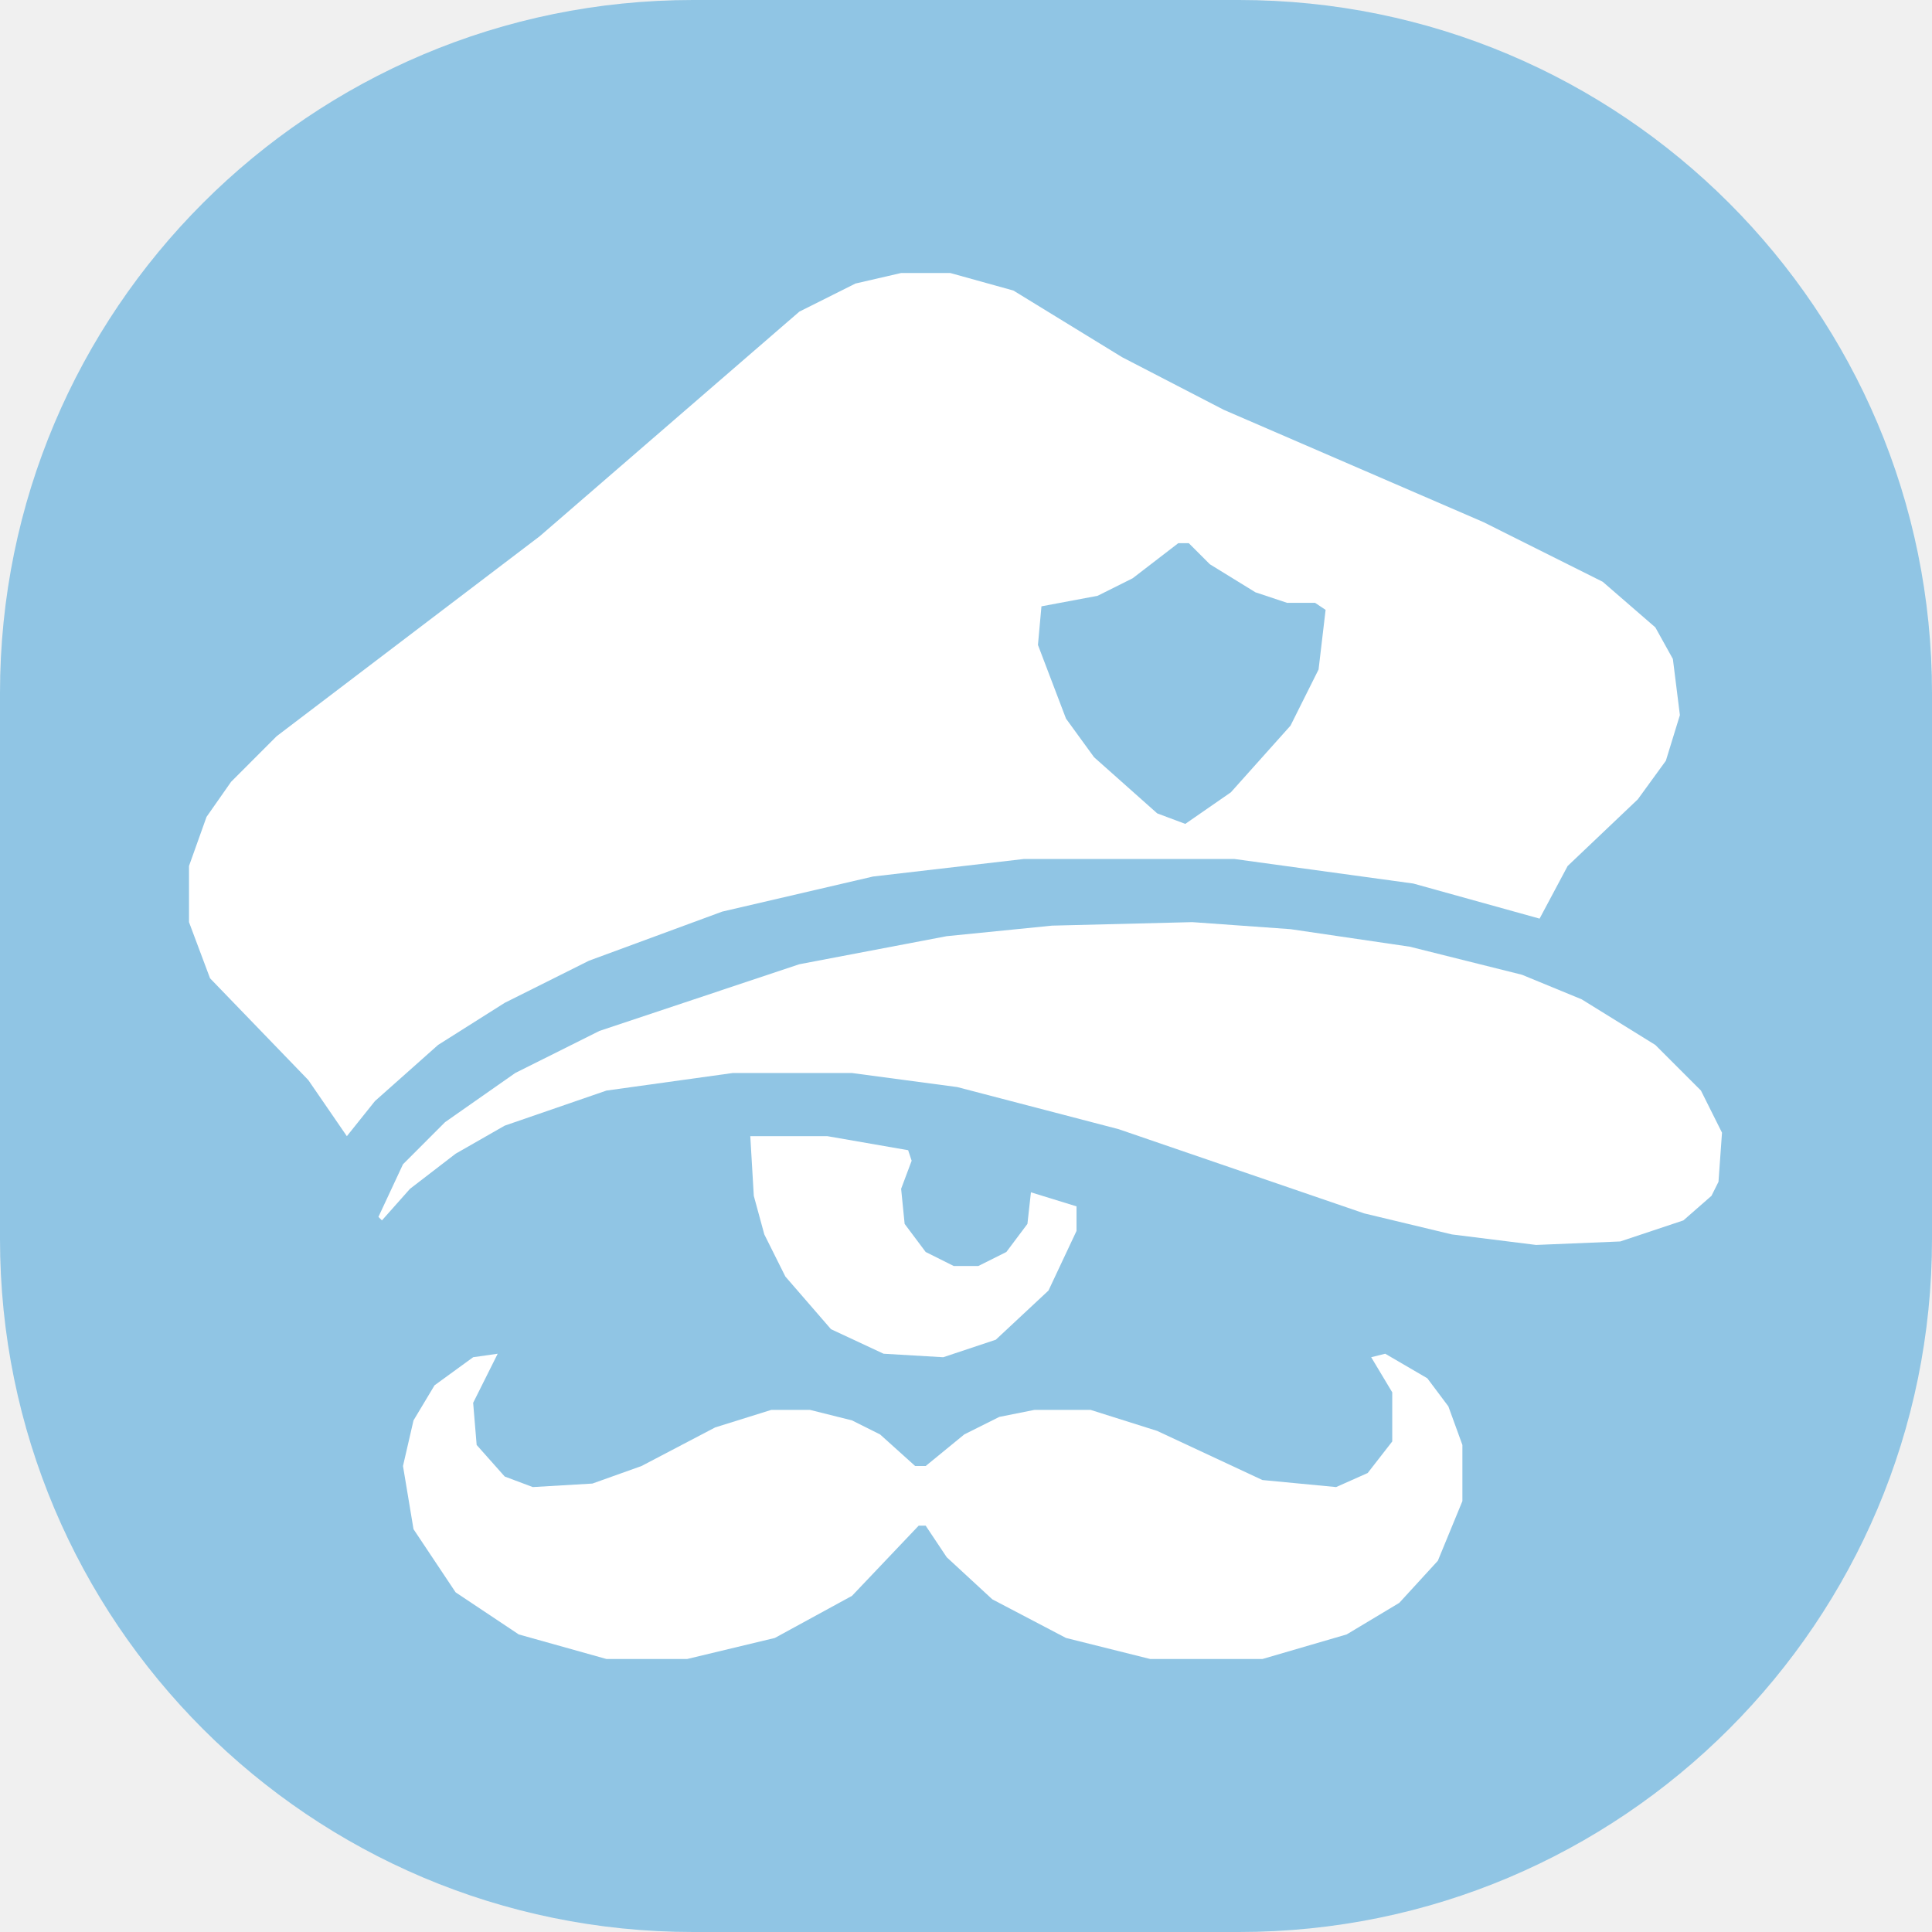
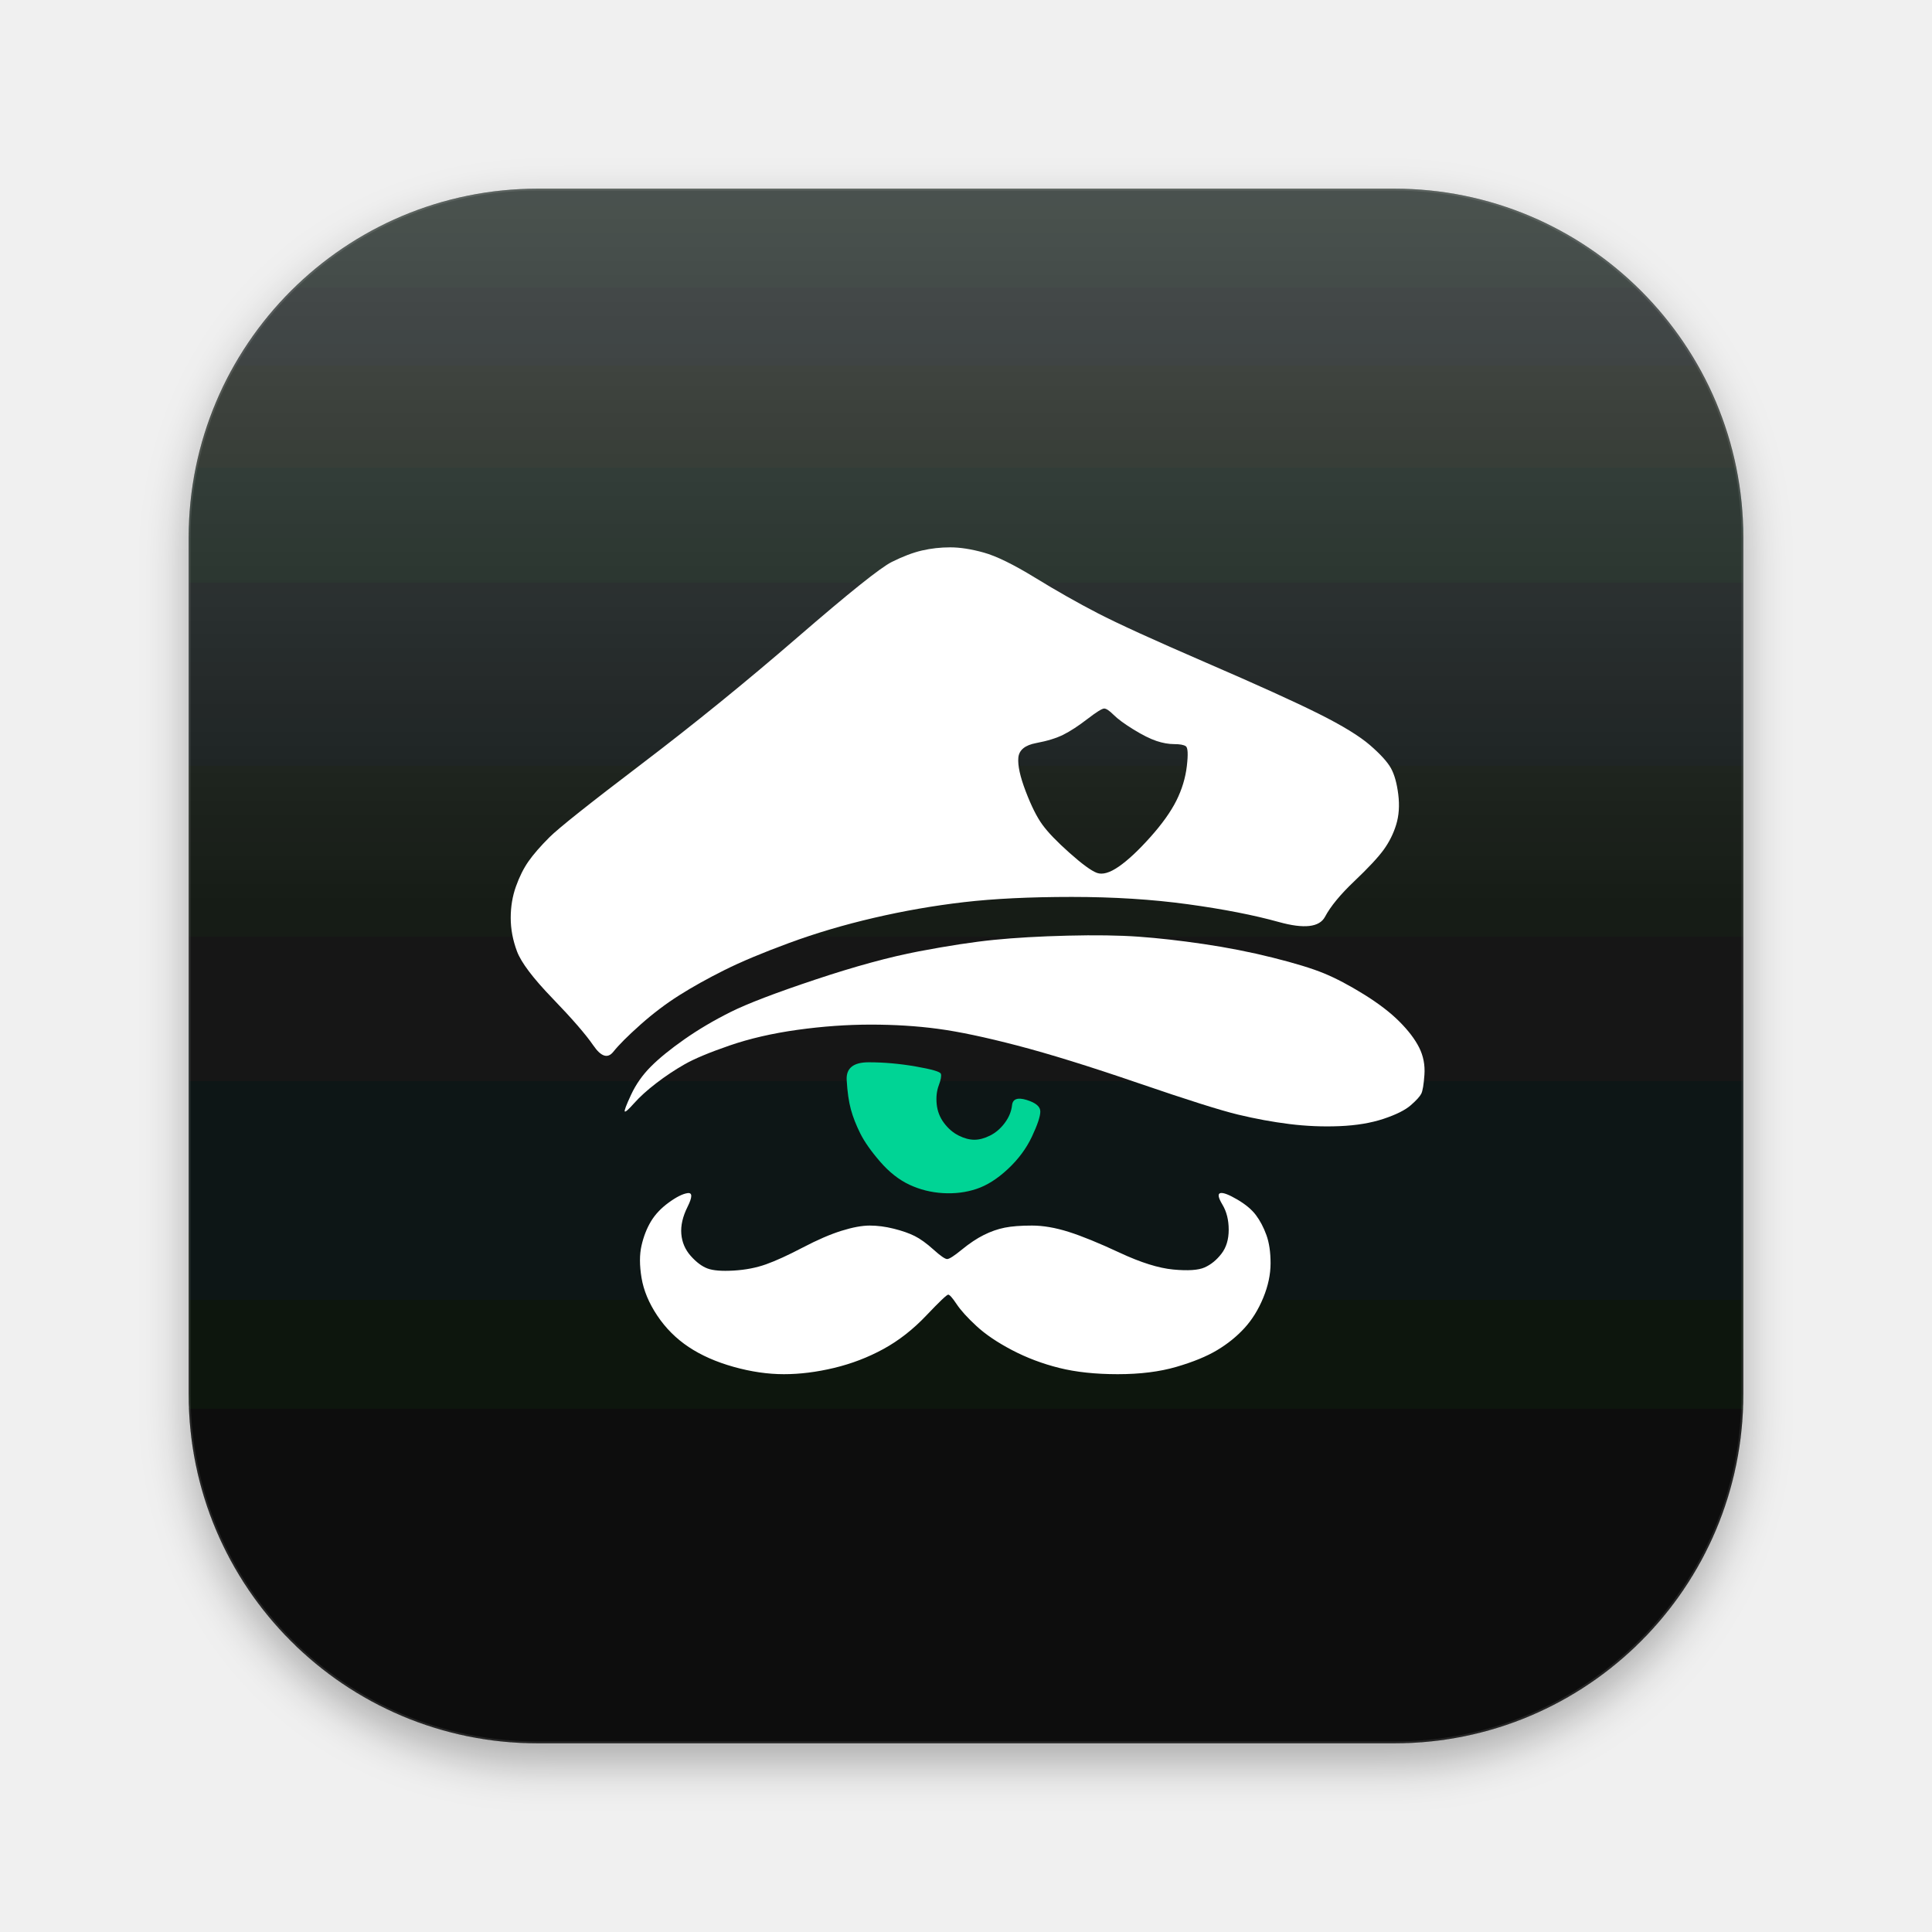
- <svg xmlns="http://www.w3.org/2000/svg" width="92" height="92" viewBox="0 0 92 92" fill="none">
-   <rect width="92" height="92" rx="33" fill="#0186D3" fill-opacity="0.4" />
-   <path d="M19.19 69.81L19.691 72.818L21.696 75.825L24.703 77.83L28.879 79H32.721L36.897 77.998L40.572 75.992L43.746 72.651H44.08L45.082 74.154L47.254 76.159L50.762 77.998L54.771 79H60.117L64.126 77.83L66.632 76.327L68.469 74.322L69.638 71.481V68.808L68.97 66.97L67.968 65.633L65.963 64.463L65.295 64.63L66.297 66.301V68.641L65.128 70.144L63.625 70.813L60.117 70.478L55.105 68.139L51.931 67.137H49.259L47.588 67.471L45.918 68.306L44.08 69.81H43.579L41.908 68.306L40.572 67.638L38.568 67.137H36.73L34.057 67.972L30.549 69.81L28.21 70.646L25.371 70.813L24.034 70.311L22.698 68.808L22.531 66.802L23.7 64.463L22.531 64.63L20.693 65.967L19.691 67.638L19.19 69.81ZM35.728 54.104L35.895 56.944L36.396 58.782L37.398 60.787L39.57 63.294L42.075 64.463L44.915 64.63L47.421 63.795L49.927 61.456L51.263 58.615V57.446L49.092 56.777L48.925 58.281L47.922 59.618L46.586 60.286H45.416L44.08 59.618L43.078 58.281L42.911 56.61L43.412 55.273L43.245 54.772L39.403 54.104H35.728ZM82 53.937L80.998 51.932L78.826 49.76L75.318 47.587L72.478 46.418L67.133 45.081L61.453 44.246L56.776 43.911L50.094 44.078L45.082 44.58L38.066 45.916L28.545 49.091L24.535 51.096L21.195 53.435L19.19 55.441L18.021 57.947L18.188 58.114L19.524 56.61L21.696 54.939L24.034 53.602L28.879 51.932L34.892 51.096H40.572L45.584 51.765L53.268 53.77L64.961 57.78L69.137 58.782L73.147 59.283L77.156 59.117L80.162 58.114L81.499 56.944L81.833 56.276L82 53.937ZM79.661 31.38L78.826 29.876L76.32 27.704L70.641 24.863L58.279 19.517L53.435 17.01L48.256 13.835L45.249 13H42.911L40.739 13.501L38.066 14.838L25.705 25.532L13.176 35.056L11.005 37.228L9.835 38.899L9 41.238V43.911L10.002 46.585L14.68 51.43L16.517 54.104L17.854 52.433L20.86 49.76L24.034 47.754L28.044 45.749L34.391 43.41L41.574 41.739L48.757 40.904H58.78L67.3 42.073L73.314 43.744L74.65 41.238L77.991 38.063L79.327 36.225L79.995 34.053L79.661 31.38ZM56.108 25.866H56.609L57.611 26.868L59.783 28.205L61.286 28.706H62.622L63.124 29.041L62.789 31.881L61.453 34.554L58.613 37.729L56.442 39.233L55.105 38.732L52.098 36.058L50.762 34.22L49.426 30.711L49.593 28.873L52.265 28.372L53.936 27.537L56.108 25.866Z" fill-rule="evenodd" clip-rule="evenodd" fill="white" />
+ <svg xmlns="http://www.w3.org/2000/svg" width="1024" height="1024" viewBox="0 0 1024 1024">
+   <defs>
+     <linearGradient id="bg" x1="0" y1="0" x2="0" y2="1">
+       <stop offset="0" stop-color="#1d2622" />
+       <stop offset="1" stop-color="#090c0b" />
+     </linearGradient>
+     <linearGradient id="gl" x1="0" y1="0" x2="0" y2="1">
+       <stop offset="0" stop-color="#fff" stop-opacity=".2" />
+       <stop offset=".46" stop-color="#fff" stop-opacity="0" />
+     </linearGradient>
+     <filter id="sh" x="-20%" y="-20%" width="140%" height="140%">
+       <feDropShadow dx="0" dy="10" stdDeviation="12" flood-color="#000" flood-opacity=".3" />
+     </filter>
+   </defs>
+   <g filter="url(#sh)">
+     <rect x="100" y="100" width="824" height="824" rx="185" fill="url(#bg)" />
+   </g>
+   <rect x="100" y="100" width="824" height="824" rx="185" fill="url(#gl)" />
+   <rect x="100.5" y="100.5" width="823" height="823" rx="184.5" fill="none" stroke="#fff" stroke-opacity=".1" />
+   <g transform="translate(248.5 273.4632) scale(1.109474)">
+     <path fill="#fff" fill-rule="evenodd" d="M440.5 120.5 Q438 116 430.5 109.5 Q423 103 406 94.5 Q389 86 352 70 Q315 54 300.5 46.5 Q286 39 270.5 29.5 Q255 20 246 17.5 Q237 15 230 15 Q223 15 216.5 16.5 Q210 18 202 22 Q194 26 157 58 Q120 90 82.5 118.5 Q45 147 38.5 153.5 Q32 160 28.5 165 Q25 170 22.5 177 Q20 184 20 192 Q20 200 23 208 Q26 216 40 230.5 Q54 245 59.5 253 Q65 261 69 256 Q73 251 82 243 Q91 235 100.5 229 Q110 223 122 217 Q134 211 153 204 Q172 197 193.5 192 Q215 187 236.5 184.5 Q258 182 288 182 Q318 182 343.5 185.5 Q369 189 387 194 Q405 199 409 191.5 Q413 184 423 174.5 Q433 165 437 159.5 Q441 154 443 147.5 Q445 141 444 133 Q443 125 440.5 120.5 Z M303.5 92 Q305 92 308 95 Q311 98 317.5 102 Q324 106 328.5 107.5 Q333 109 337 109 Q341 109 342.5 110 Q344 111 343 119.5 Q342 128 338 136 Q334 144 325.5 153.5 Q317 163 310.5 167.5 Q304 172 300 170.5 Q296 169 287 161 Q278 153 274 147.5 Q270 142 266 131.5 Q262 121 262.5 115.5 Q263 110 271 108.5 Q279 107 284 104.5 Q289 102 295.5 97 Q302 92 303.5 92 Z" />
+     <path fill="#fff" fill-rule="evenodd" d="M454 254 Q451 248 444.5 241.5 Q438 235 427.5 228.5 Q417 222 408.5 218.5 Q400 215 384 211 Q368 207 351 204.5 Q334 202 320 201 Q306 200 286 200.5 Q266 201 251 202.5 Q236 204 215 208 Q194 212 165.5 221.5 Q137 231 125 237 Q113 243 103 250 Q93 257 87 263 Q81 269 77.5 276.5 Q74 284 74.5 284.5 Q75 285 79 280.5 Q83 276 89.5 271 Q96 266 103 262 Q110 258 124.5 253 Q139 248 157 245.5 Q175 243 192 243 Q209 243 224 245 Q239 247 262 253 Q285 259 320 271 Q355 283 367.5 286 Q380 289 392 290.5 Q404 292 416 291.5 Q428 291 437 288 Q446 285 450 281.5 Q454 278 455 276 Q456 274 456.5 267 Q457 260 454 254 Z" />
+     <path fill="#fff" fill-rule="evenodd" d="M82.5 364 Q84 373 90 382 Q96 391 105 397 Q114 403 126.5 406.5 Q139 410 150.5 410 Q162 410 174.5 407 Q187 404 198 398 Q209 392 218.5 382 Q228 372 229 372 Q230 372 233 376.5 Q236 381 242.5 387 Q249 393 259.5 398.5 Q270 404 282 407 Q294 410 310 410 Q326 410 338 406.5 Q350 403 357.5 398.5 Q365 394 370.5 388 Q376 382 379.5 373.5 Q383 365 383 357 Q383 349 381 343.5 Q379 338 376 334 Q373 330 367 326.5 Q361 323 359 323.5 Q357 324 360 329 Q363 334 363 341 Q363 348 359.5 352.5 Q356 357 351.5 359 Q347 361 336.5 360 Q326 359 311 352 Q296 345 286.5 342 Q277 339 269 339 Q261 339 256 340 Q251 341 246 343.5 Q241 346 235.5 350.5 Q230 355 228.5 355 Q227 355 222 350.5 Q217 346 213 344 Q209 342 203 340.5 Q197 339 191.5 339 Q186 339 178 341.5 Q170 344 159.5 349.5 Q149 355 142 357.5 Q135 360 126.5 360.5 Q118 361 114 359.5 Q110 358 106 353.5 Q102 349 101.5 343 Q101 337 104.5 330 Q108 323 104.5 323.5 Q101 324 95.5 328 Q90 332 87 337 Q84 342 82.5 348.5 Q81 355 82.5 364 Z" />
+     <path fill="#00d495" fill-rule="evenodd" d="M180.5 269.5 Q181 278 182.5 283.5 Q184 289 187 295 Q190 301 196.5 308.5 Q203 316 210.5 319.5 Q218 323 226.5 323.5 Q235 324 242.5 321.5 Q250 319 257.5 312 Q265 305 269 296.5 Q273 288 273 284.5 Q273 281 266.5 279 Q260 277 259.5 281.5 Q259 286 256 290 Q253 294 249 296 Q245 298 241.5 298 Q238 298 234 296 Q230 294 227 290 Q224 286 223.5 281 Q223 276 224.5 272 Q226 268 225.5 266.5 Q225 265 213.5 263 Q202 261 191 261 Q180 261 180.5 269.5 Z" />
+   </g>
</svg>
